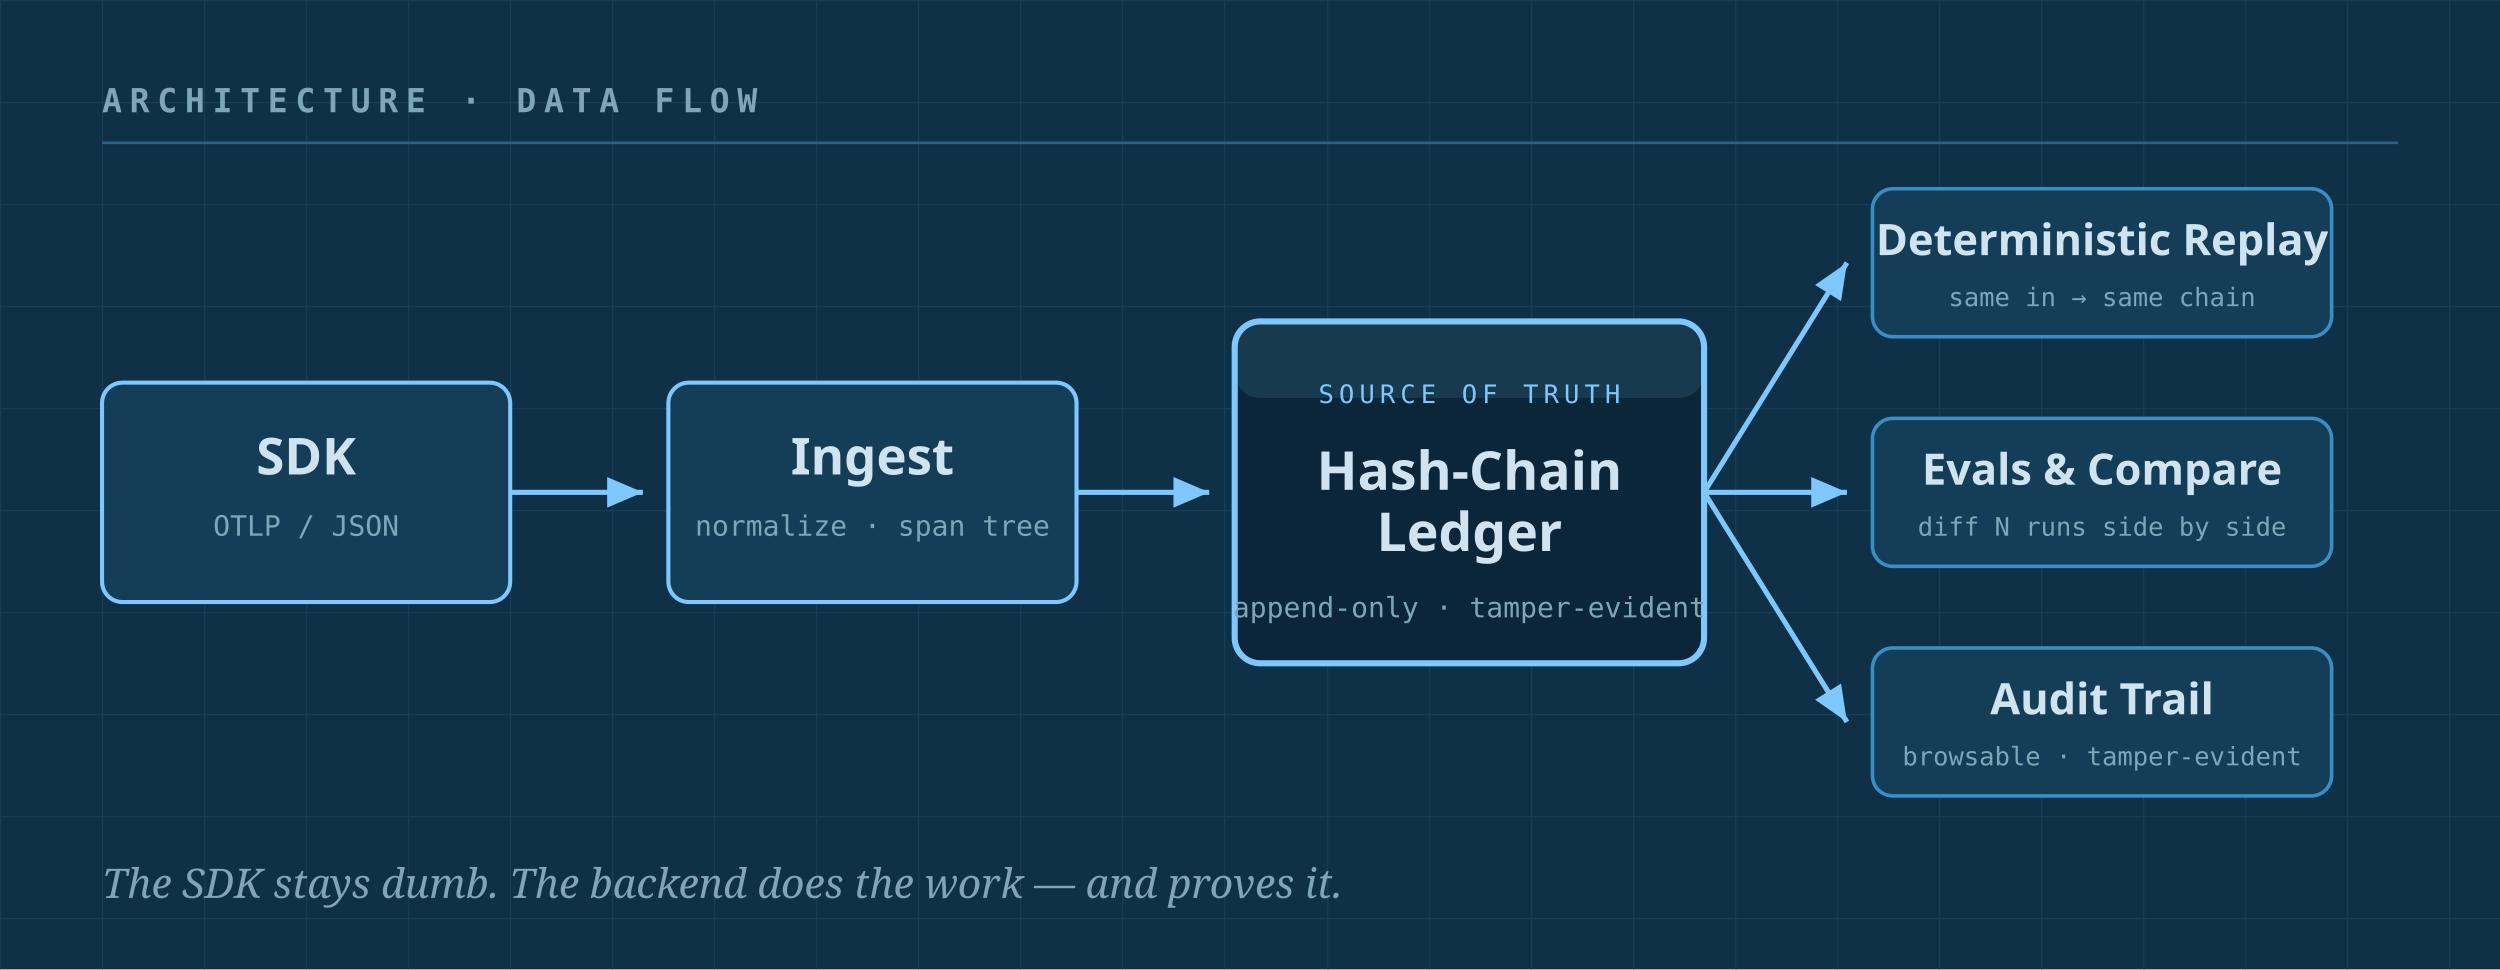
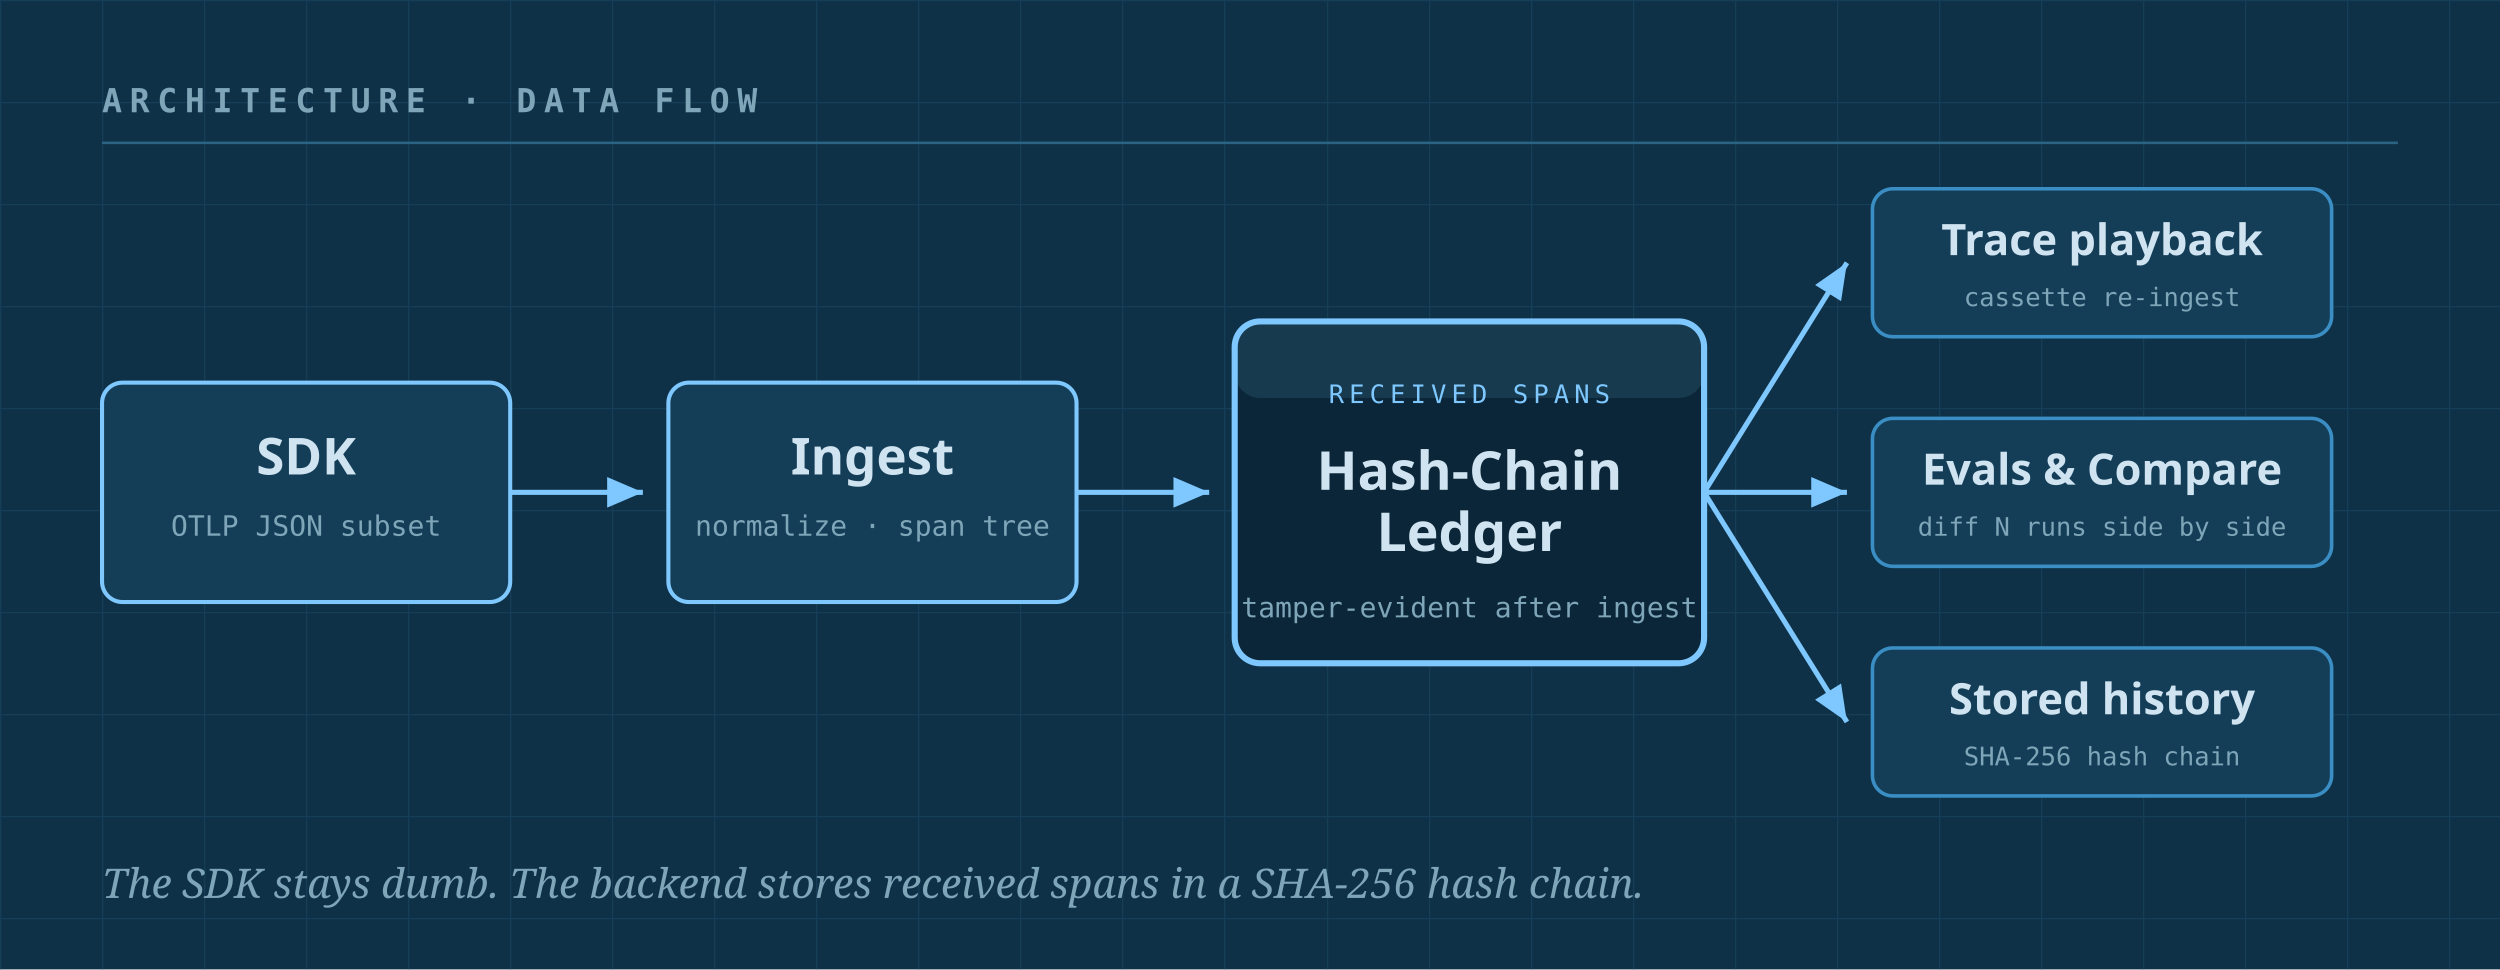
- <svg xmlns="http://www.w3.org/2000/svg" width="980" height="380" viewBox="0 0 980 380" role="img" aria-label="Span Chain architecture: SDK emits OTLP or JSON, the backend builds a hash-chain ledger that powers replay, evals and audit">
+ <svg xmlns="http://www.w3.org/2000/svg" width="980" height="380" viewBox="0 0 980 380" role="img" aria-label="Span Chain architecture: SDK emits an OTLP/HTTP JSON subset, the backend stores received spans in a SHA-256 hash chain">
  <defs>
    <marker id="ar" markerWidth="10" markerHeight="10" refX="7" refY="3" orient="auto">
      <path d="M0,0 L7,3 L0,6 Z" fill="#7ec8ff" />
    </marker>
    <pattern id="grid" width="40" height="40" patternUnits="userSpaceOnUse">
      <path d="M40 0 L0 0 0 40" fill="none" stroke="#1f4d6a" stroke-width="1" opacity="0.45" />
    </pattern>
  </defs>
  <rect width="980" height="380" fill="#0e3147" />
  <rect width="980" height="380" fill="url(#grid)" />
  <text x="40" y="44" font-family="JetBrains Mono, ui-monospace, monospace" font-size="13" font-weight="600" letter-spacing="3" fill="#7ea5b8">ARCHITECTURE · DATA FLOW</text>
  <line x1="40" y1="56" x2="940" y2="56" stroke="#2a6383" stroke-width="1" />
  <g>
    <rect x="40" y="150" width="160" height="86" rx="8" fill="#143e58" stroke="#7ec8ff" stroke-width="1.6" />
    <text x="120" y="186" text-anchor="middle" font-family="Inter Tight, system-ui, sans-serif" font-size="20" font-weight="600" fill="#cfe3f0">SDK</text>
-     <text x="120" y="210" text-anchor="middle" font-family="JetBrains Mono, ui-monospace, monospace" font-size="11" fill="#7ea5b8">OTLP / JSON</text>
+     <text x="120" y="210" text-anchor="middle" font-family="JetBrains Mono, ui-monospace, monospace" font-size="11" fill="#7ea5b8">OTLP JSON subset</text>
  </g>
  <line x1="200" y1="193" x2="252" y2="193" stroke="#7ec8ff" stroke-width="2" marker-end="url(#ar)" />
  <g>
    <rect x="262" y="150" width="160" height="86" rx="8" fill="#143e58" stroke="#7ec8ff" stroke-width="1.6" />
    <text x="342" y="186" text-anchor="middle" font-family="Inter Tight, system-ui, sans-serif" font-size="20" font-weight="600" fill="#cfe3f0">Ingest</text>
    <text x="342" y="210" text-anchor="middle" font-family="JetBrains Mono, ui-monospace, monospace" font-size="11" fill="#7ea5b8">normalize · span tree</text>
  </g>
  <line x1="422" y1="193" x2="474" y2="193" stroke="#7ec8ff" stroke-width="2" marker-end="url(#ar)" />
  <g>
    <rect x="484" y="126" width="184" height="134" rx="10" fill="#0a2638" stroke="#7ec8ff" stroke-width="2.4" />
    <rect x="484" y="126" width="184" height="30" rx="10" fill="#7ec8ff" opacity="0.12" />
-     <text x="576" y="158" text-anchor="middle" font-family="JetBrains Mono, ui-monospace, monospace" font-size="10" letter-spacing="2" fill="#7ec8ff">SOURCE OF TRUTH</text>
+     <text x="576" y="158" text-anchor="middle" font-family="JetBrains Mono, ui-monospace, monospace" font-size="10" letter-spacing="2" fill="#7ec8ff">RECEIVED SPANS</text>
    <text x="576" y="192" text-anchor="middle" font-family="Inter Tight, system-ui, sans-serif" font-size="21" font-weight="700" fill="#cfe3f0">Hash-Chain</text>
    <text x="576" y="216" text-anchor="middle" font-family="Inter Tight, system-ui, sans-serif" font-size="21" font-weight="700" fill="#cfe3f0">Ledger</text>
-     <text x="576" y="242" text-anchor="middle" font-family="JetBrains Mono, ui-monospace, monospace" font-size="11" fill="#7ea5b8">append-only · tamper-evident</text>
+     <text x="576" y="242" text-anchor="middle" font-family="JetBrains Mono, ui-monospace, monospace" font-size="11" fill="#7ea5b8">tamper-evident after ingest</text>
  </g>
  <line x1="668" y1="193" x2="724" y2="103" stroke="#7ec8ff" stroke-width="2" marker-end="url(#ar)" />
  <line x1="668" y1="193" x2="724" y2="193" stroke="#7ec8ff" stroke-width="2" marker-end="url(#ar)" />
  <line x1="668" y1="193" x2="724" y2="283" stroke="#7ec8ff" stroke-width="2" marker-end="url(#ar)" />
  <g font-family="Inter Tight, system-ui, sans-serif" font-size="17" font-weight="600" fill="#cfe3f0">
    <rect x="734" y="74" width="180" height="58" rx="8" fill="#143e58" stroke="#3a8ec4" stroke-width="1.4" />
-     <text x="824" y="100" text-anchor="middle">Deterministic Replay</text>
-     <text x="824" y="120" text-anchor="middle" font-family="JetBrains Mono, ui-monospace, monospace" font-size="10" font-weight="400" fill="#7ea5b8">same in → same chain</text>
+     <text x="824" y="100" text-anchor="middle">Trace playback</text>
+     <text x="824" y="120" text-anchor="middle" font-family="JetBrains Mono, ui-monospace, monospace" font-size="10" font-weight="400" fill="#7ea5b8">cassette re-ingest</text>
    <rect x="734" y="164" width="180" height="58" rx="8" fill="#143e58" stroke="#3a8ec4" stroke-width="1.4" />
    <text x="824" y="190" text-anchor="middle">Evals &amp; Compare</text>
    <text x="824" y="210" text-anchor="middle" font-family="JetBrains Mono, ui-monospace, monospace" font-size="10" font-weight="400" fill="#7ea5b8">diff N runs side by side</text>
    <rect x="734" y="254" width="180" height="58" rx="8" fill="#143e58" stroke="#3a8ec4" stroke-width="1.4" />
-     <text x="824" y="280" text-anchor="middle">Audit Trail</text>
-     <text x="824" y="300" text-anchor="middle" font-family="JetBrains Mono, ui-monospace, monospace" font-size="10" font-weight="400" fill="#7ea5b8">browsable · tamper-evident</text>
+     <text x="824" y="280" text-anchor="middle">Stored history</text>
+     <text x="824" y="300" text-anchor="middle" font-family="JetBrains Mono, ui-monospace, monospace" font-size="10" font-weight="400" fill="#7ea5b8">SHA-256 hash chain</text>
  </g>
-   <text x="40" y="352" font-family="Newsreader, Georgia, serif" font-size="16" font-style="italic" fill="#7ea5b8">The SDK stays dumb. The backend does the work — and proves it.</text>
+   <text x="40" y="352" font-family="Newsreader, Georgia, serif" font-size="16" font-style="italic" fill="#7ea5b8">The SDK stays dumb. The backend stores received spans in a SHA-256 hash chain.</text>
</svg>
